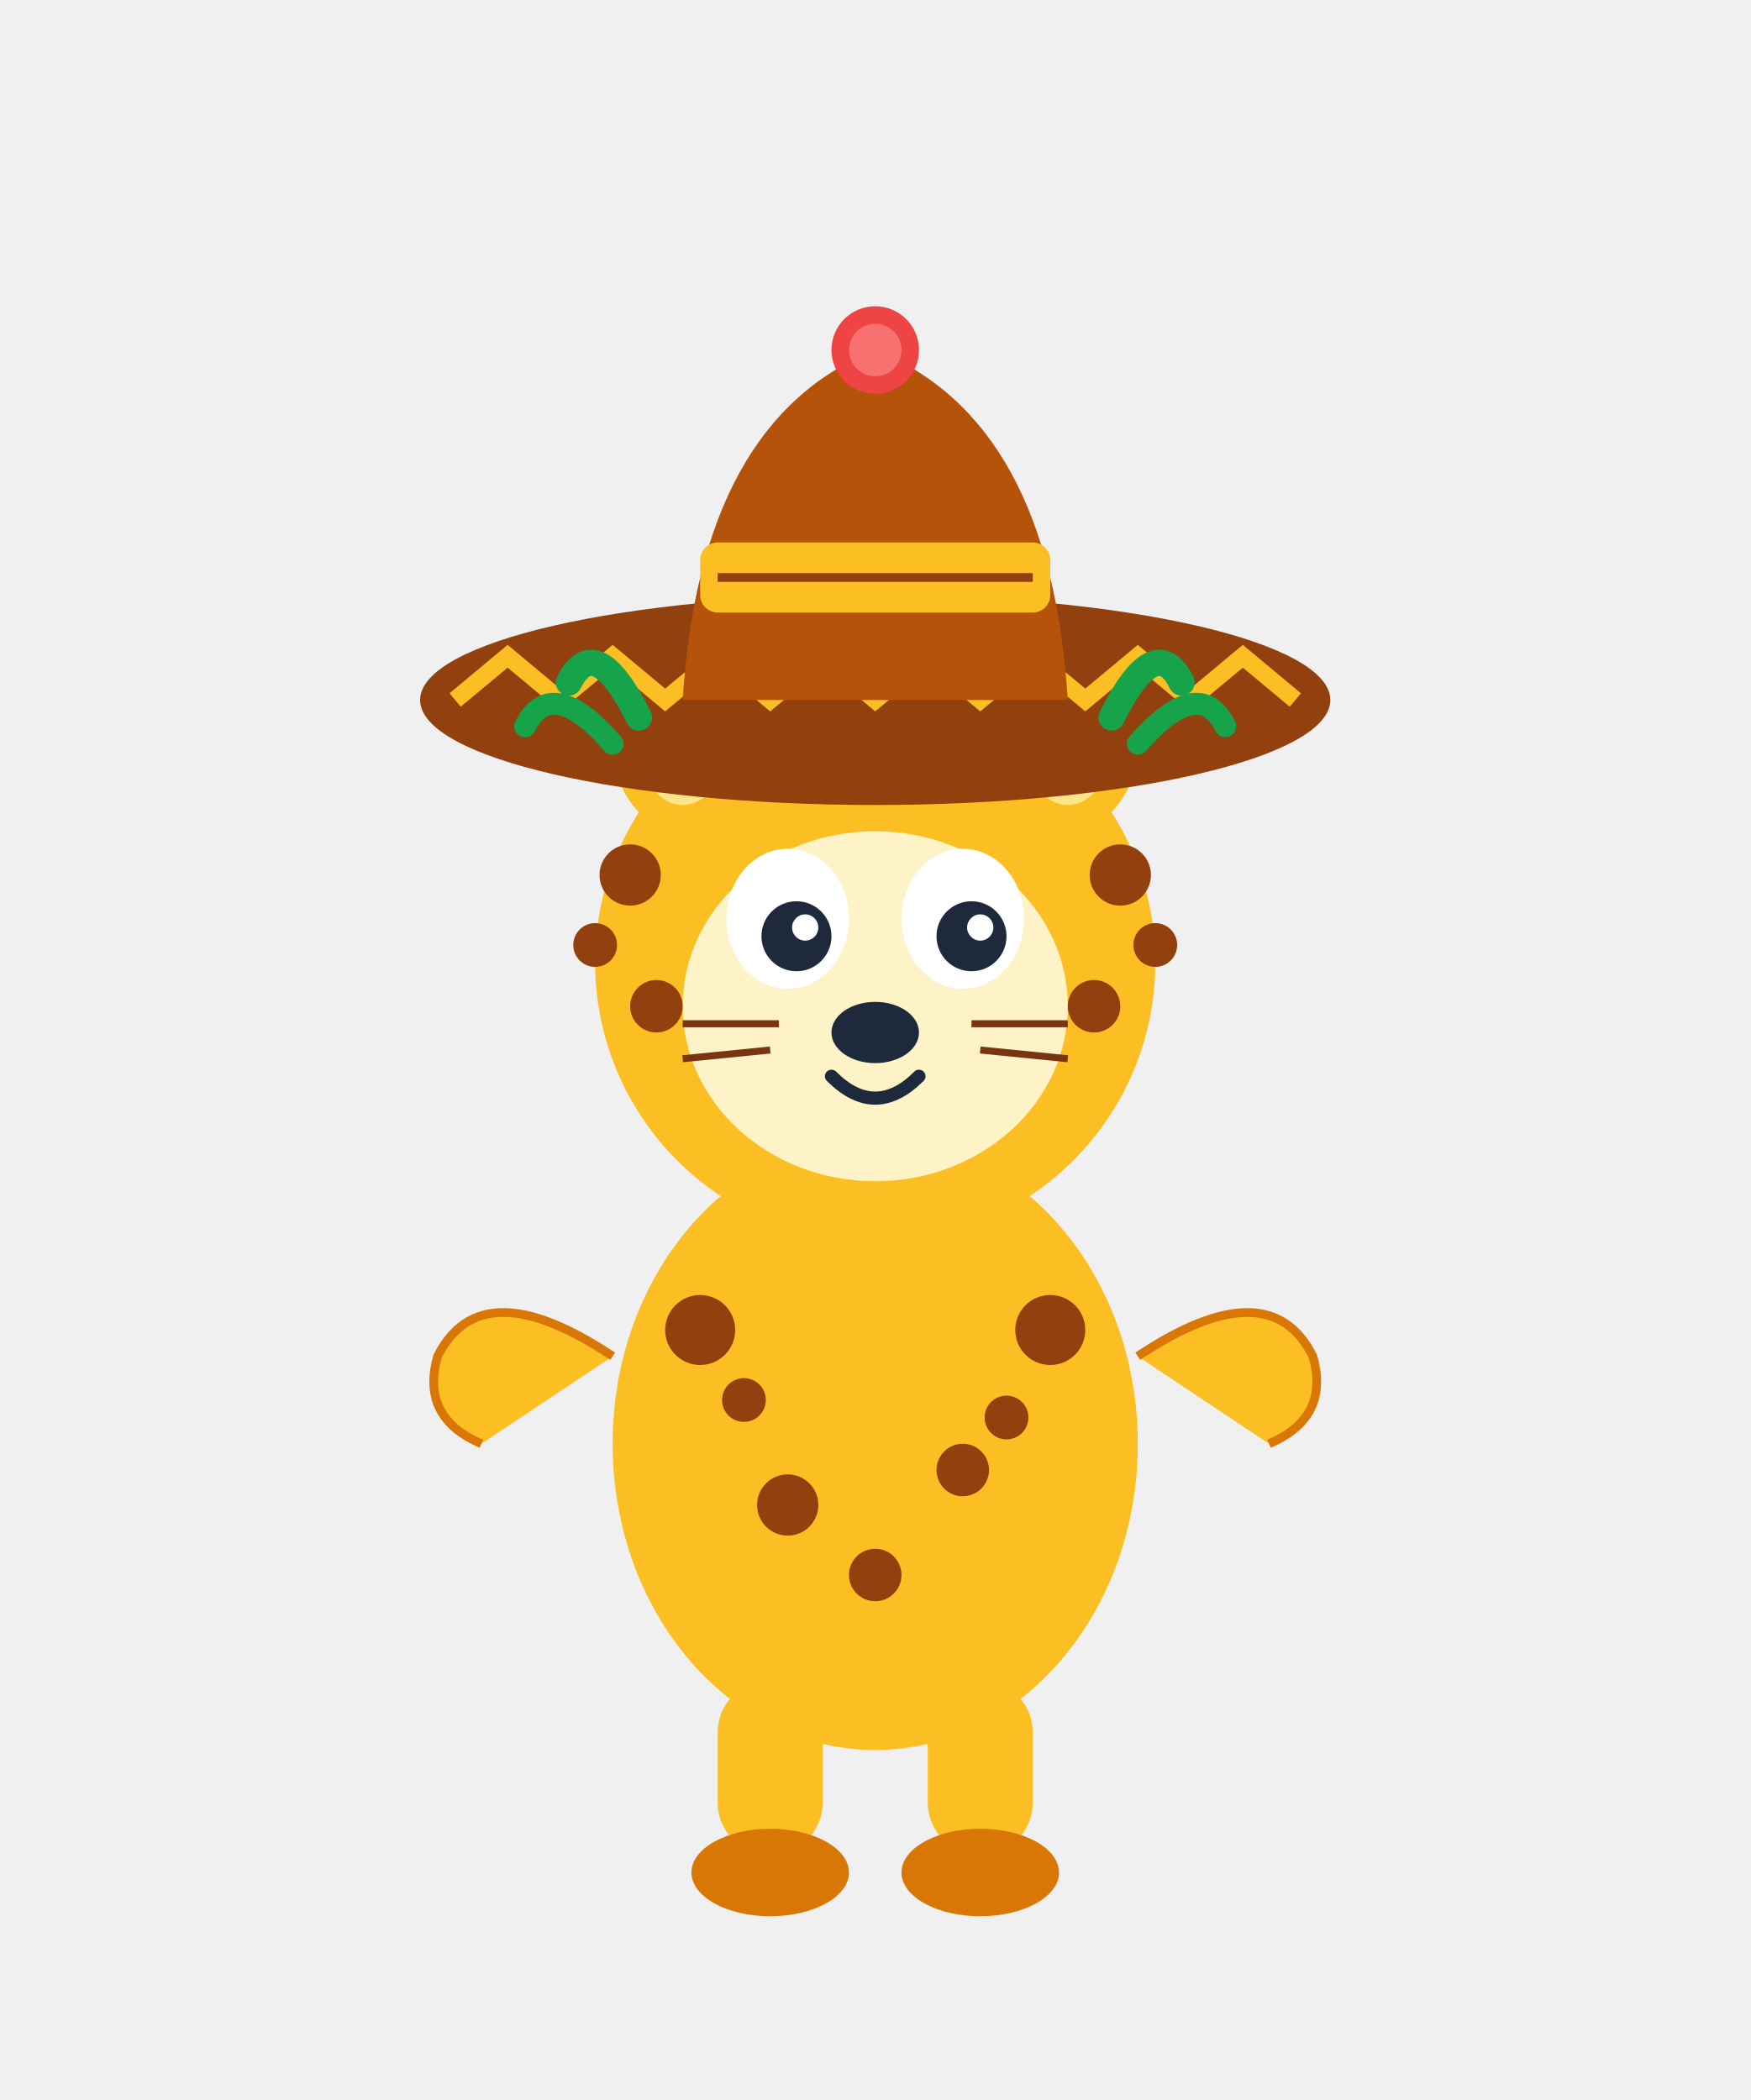
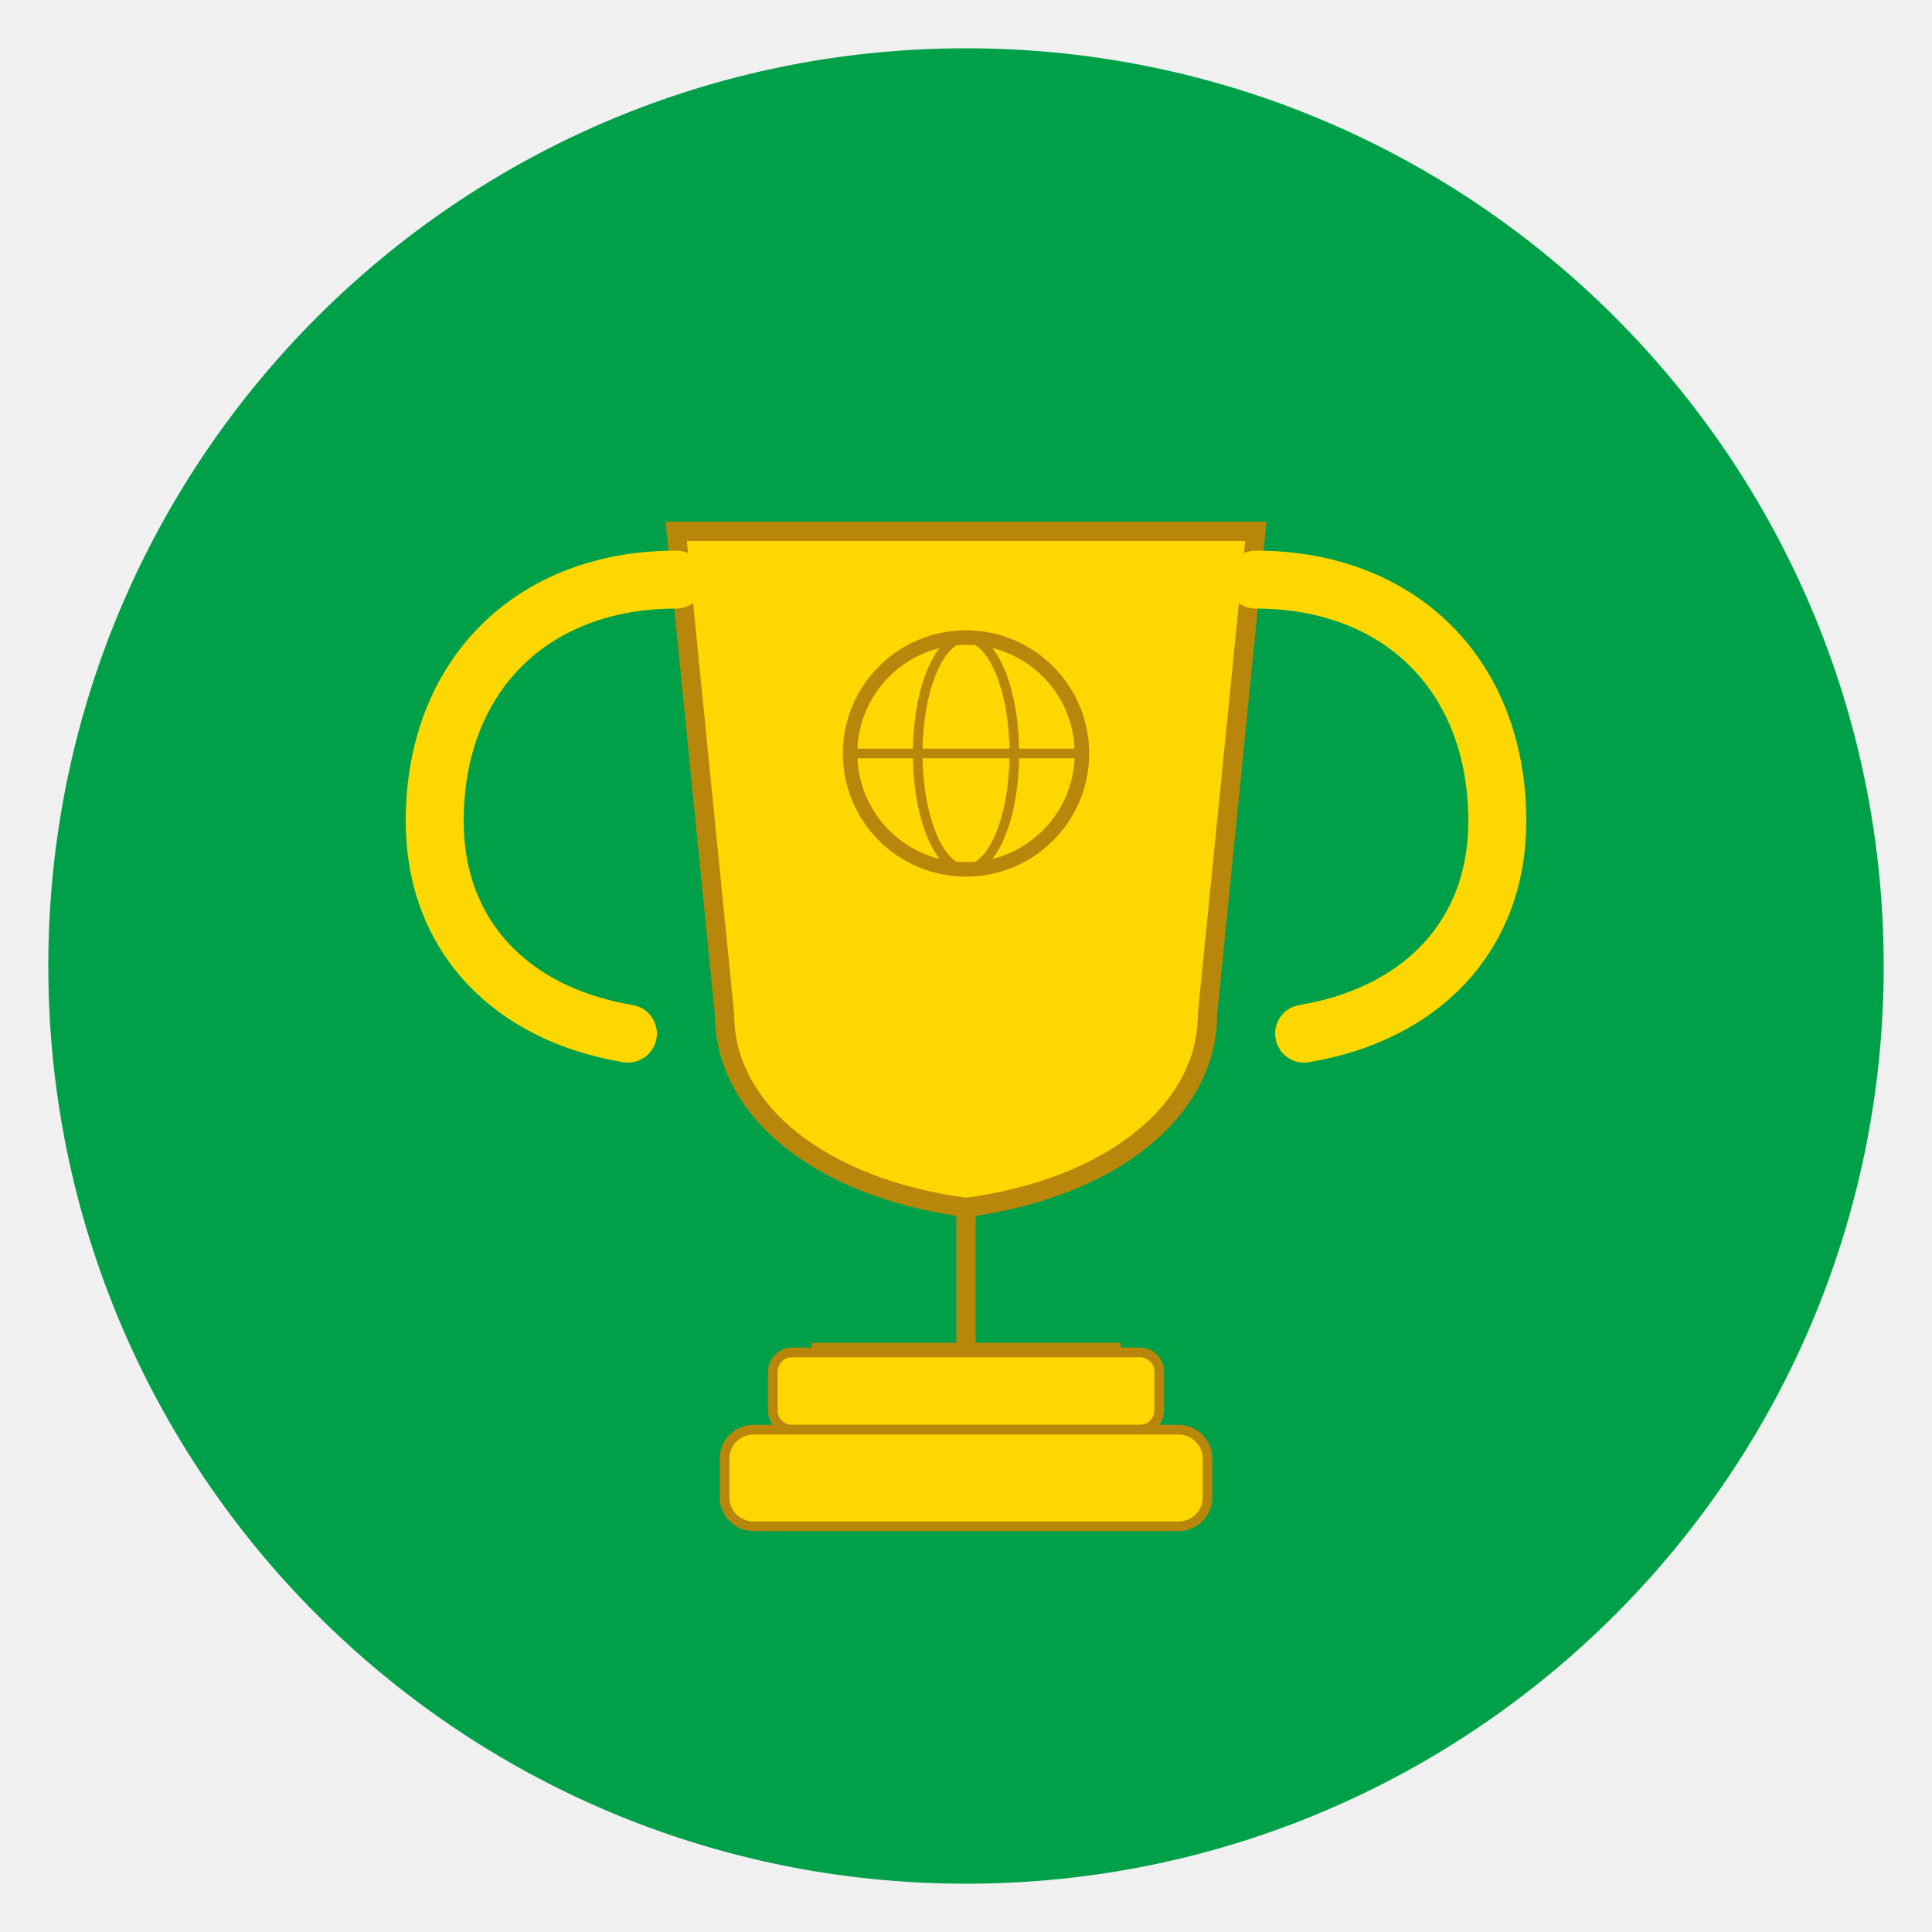
- <svg xmlns="http://www.w3.org/2000/svg" viewBox="0 0 200 240" width="200" height="240">
-   <ellipse cx="100" cy="165" rx="30" ry="35" fill="#fbbf24" />
-   <path d="M70,155 Q55,145 50,155 Q48,162 55,165" fill="#fbbf24" stroke="#d97706" stroke-width="1" />
-   <path d="M130,155 Q145,145 150,155 Q152,162 145,165" fill="#fbbf24" stroke="#d97706" stroke-width="1" />
-   <rect x="82" y="192" width="12" height="20" rx="6" fill="#fbbf24" />
-   <rect x="106" y="192" width="12" height="20" rx="6" fill="#fbbf24" />
-   <ellipse cx="88" cy="214" rx="9" ry="5" fill="#d97706" />
-   <ellipse cx="112" cy="214" rx="9" ry="5" fill="#d97706" />
-   <circle cx="100" cy="110" r="32" fill="#fbbf24" />
-   <ellipse cx="100" cy="115" rx="22" ry="20" fill="#fef3c7" />
-   <circle cx="72" cy="100" r="3.5" fill="#92400e" />
-   <circle cx="128" cy="100" r="3.5" fill="#92400e" />
-   <circle cx="75" cy="115" r="3" fill="#92400e" />
-   <circle cx="125" cy="115" r="3" fill="#92400e" />
-   <circle cx="68" cy="108" r="2.5" fill="#92400e" />
-   <circle cx="132" cy="108" r="2.5" fill="#92400e" />
-   <circle cx="80" cy="90" r="2" fill="#92400e" />
-   <circle cx="120" cy="90" r="2" fill="#92400e" />
-   <circle cx="80" cy="152" r="4" fill="#92400e" />
-   <circle cx="120" cy="152" r="4" fill="#92400e" />
-   <circle cx="90" cy="172" r="3.5" fill="#92400e" />
-   <circle cx="110" cy="168" r="3" fill="#92400e" />
-   <circle cx="100" cy="180" r="3" fill="#92400e" />
-   <circle cx="85" cy="160" r="2.5" fill="#92400e" />
-   <circle cx="115" cy="162" r="2.5" fill="#92400e" />
-   <ellipse cx="90" cy="105" rx="7" ry="8" fill="white" />
-   <ellipse cx="110" cy="105" rx="7" ry="8" fill="white" />
-   <circle cx="91" cy="107" r="4" fill="#1e293b" />
-   <circle cx="111" cy="107" r="4" fill="#1e293b" />
-   <circle cx="92" cy="106" r="1.5" fill="white" />
-   <circle cx="112" cy="106" r="1.5" fill="white" />
-   <ellipse cx="100" cy="118" rx="5" ry="3.5" fill="#1e293b" />
-   <path d="M95,123 Q100,128 105,123" fill="none" stroke="#1e293b" stroke-width="1.5" stroke-linecap="round" />
-   <path d="M78,117 L89,117" fill="none" stroke="#78350f" stroke-width="0.8" />
-   <path d="M78,121 L88,120" fill="none" stroke="#78350f" stroke-width="0.8" />
-   <path d="M122,117 L111,117" fill="none" stroke="#78350f" stroke-width="0.8" />
-   <path d="M122,121 L112,120" fill="none" stroke="#78350f" stroke-width="0.8" />
-   <ellipse cx="78" cy="85" rx="8" ry="10" fill="#fbbf24" />
-   <ellipse cx="78" cy="85" rx="5" ry="7" fill="#fde68a" />
-   <ellipse cx="122" cy="85" rx="8" ry="10" fill="#fbbf24" />
-   <ellipse cx="122" cy="85" rx="5" ry="7" fill="#fde68a" />
-   <ellipse cx="100" cy="80" rx="52" ry="12" fill="#92400e" />
-   <path d="M52,80 L58,75 L64,80 L70,75 L76,80 L82,75 L88,80 L94,75 L100,80 L106,75 L112,80 L118,75 L124,80 L130,75 L136,80 L142,75 L148,80" fill="none" stroke="#fbbf24" stroke-width="2" />
-   <path d="M78,80 Q80,48 100,40 Q120,48 122,80" fill="#b45309" />
-   <rect x="80" y="62" width="40" height="8" rx="2" fill="#fbbf24" />
-   <path d="M82,66 L118,66" fill="none" stroke="#92400e" stroke-width="1" />
-   <circle cx="100" cy="40" r="5" fill="#ef4444" />
-   <circle cx="100" cy="40" r="3" fill="#f87171" />
-   <path d="M73,82 Q68,72 65,78" fill="none" stroke="#16a34a" stroke-width="3" stroke-linecap="round" />
-   <path d="M70,85 Q63,77 60,83" fill="none" stroke="#16a34a" stroke-width="2.5" stroke-linecap="round" />
-   <path d="M127,82 Q132,72 135,78" fill="none" stroke="#16a34a" stroke-width="3" stroke-linecap="round" />
-   <path d="M130,85 Q137,77 140,83" fill="none" stroke="#16a34a" stroke-width="2.5" stroke-linecap="round" />
+ <svg xmlns="http://www.w3.org/2000/svg" viewBox="0 0 200 200" width="200" height="200">
+   <circle cx="100" cy="100" r="95" fill="#00A049" />
+   <path d="M70 55 h60 l-5 50 c0 10-10 18-25 20 v15 h15 v10 h-30 v-10 h15 v-15 c-15-2-25-10-25-20 l-5-50z" fill="#FFD700" stroke="#B8860B" stroke-width="2" />
+   <path d="M70 60 c-15 0-25 10-25 25 c0 12 8 20 20 22" fill="none" stroke="#FFD700" stroke-width="6" stroke-linecap="round" />
+   <path d="M130 60 c15 0 25 10 25 25 c0 12-8 20-20 22" fill="none" stroke="#FFD700" stroke-width="6" stroke-linecap="round" />
+   <rect x="80" y="140" width="40" height="8" rx="2" fill="#FFD700" stroke="#B8860B" stroke-width="1" />
+   <rect x="75" y="148" width="50" height="10" rx="3" fill="#FFD700" stroke="#B8860B" stroke-width="1" />
+   <circle cx="100" cy="78" r="12" fill="none" stroke="#B8860B" stroke-width="1.5" />
+   <ellipse cx="100" cy="78" rx="5" ry="12" fill="none" stroke="#B8860B" stroke-width="1" />
+   <line x1="88" y1="78" x2="112" y2="78" stroke="#B8860B" stroke-width="1" />
</svg>
